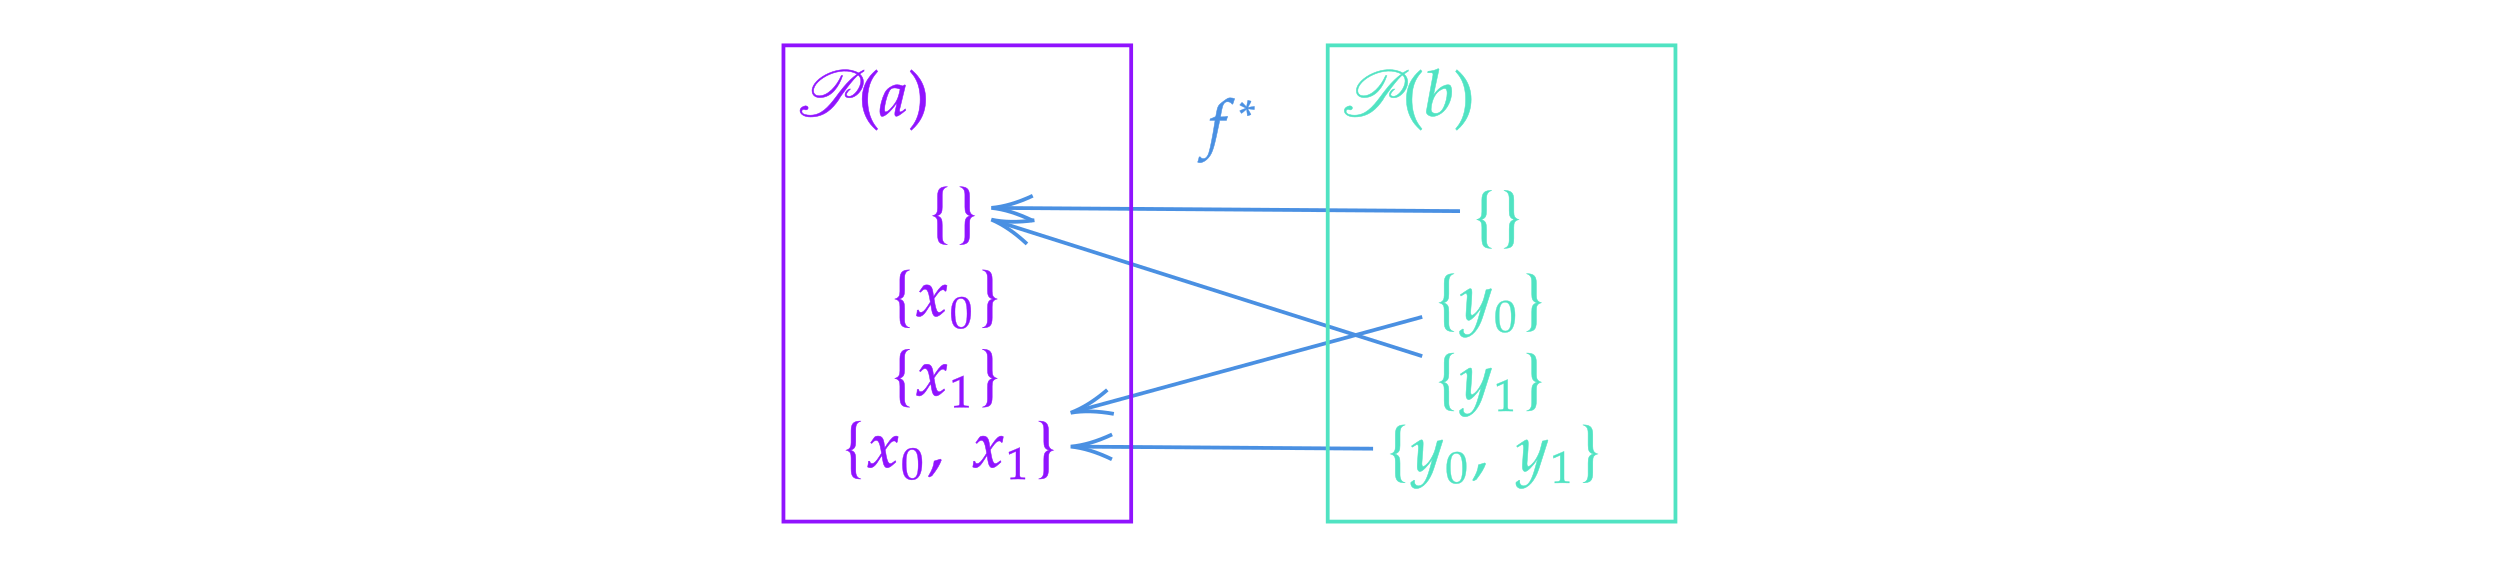
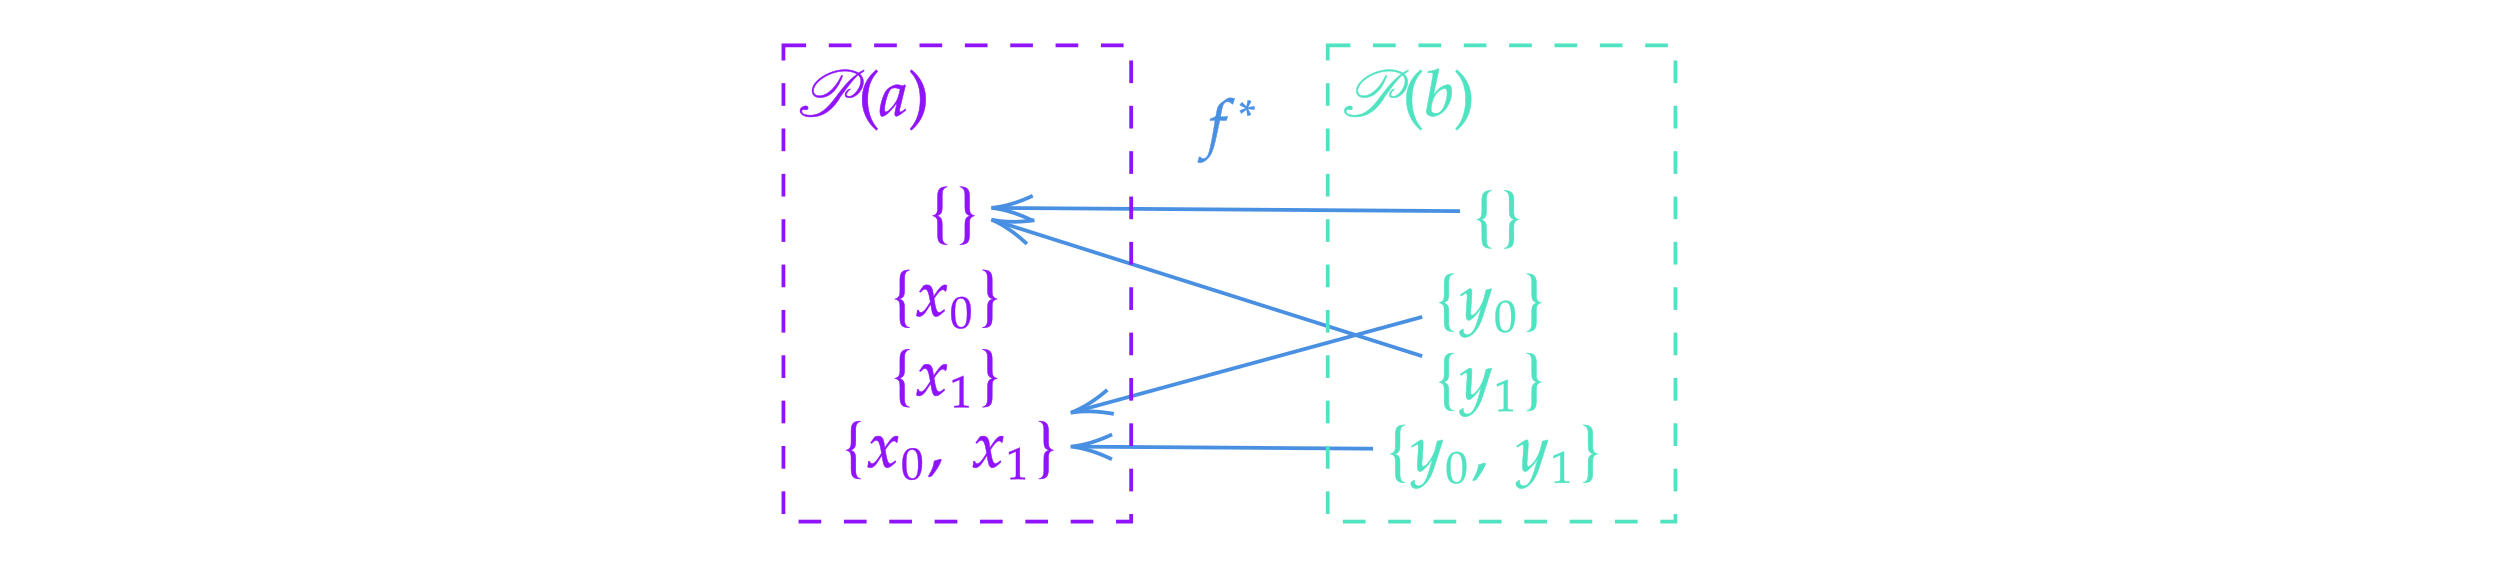
<svg xmlns="http://www.w3.org/2000/svg" x="0" y="0" width="661.433" height="152.4" style="         width:661.433px;         height:152.4px;         background: transparent;         fill: none; ">
  <svg class="role-diagram-draw-area">
    <g class="shapes-region" style="stroke: black; fill: none;">
      <g />
    </g>
    <g>
      <g class="connection-group">
        <g class="arrow-line">
          <path class="connection real" stroke-dasharray="" d="  M386.28,55.86 L264.28,55.02" style="stroke: rgb(74, 144, 226); stroke-opacity: 1; stroke-width: 1px; fill: none; fill-opacity: 1;" />
          <g stroke="rgb(74,144,226)" stroke-opacity="1" transform="matrix(0.9999756,0.00698126,-0.00698126,0.9999756,262.279,55.00278)" style="stroke: rgb(74, 144, 226); stroke-width: 1px;">
            <path d=" M10.93,-3.29 Q4.96,-0.45 0,0 Q4.96,0.45 10.93,3.29" />
          </g>
        </g>
      </g>
      <g class="connection-group">
        <g class="arrow-line">
          <path class="connection real" stroke-dasharray="" d="  M376.28,83.84 L285.21,108.68" style="stroke: rgb(74, 144, 226); stroke-opacity: 1; stroke-width: 1px; fill: none; fill-opacity: 1;" />
          <g stroke="rgb(74,144,226)" stroke-opacity="1" transform="matrix(0.9647414,-0.2631996,0.2631996,0.9647414,283.279,109.2061)" style="stroke: rgb(74, 144, 226); stroke-width: 1px;">
            <path d=" M10.93,-3.29 Q4.96,-0.45 0,0 Q4.96,0.45 10.93,3.29" />
          </g>
        </g>
      </g>
      <g class="connection-group">
        <g class="arrow-line">
          <path class="connection real" stroke-dasharray="" d="  M376.28,94.23 L264.19,58.71" style="stroke: rgb(74, 144, 226); stroke-opacity: 1; stroke-width: 1px; fill: none; fill-opacity: 1;" />
          <g stroke="rgb(74,144,226)" stroke-opacity="1" transform="matrix(0.9532962,0.3020371,-0.3020371,0.9532962,262.279,58.10235)" style="stroke: rgb(74, 144, 226); stroke-width: 1px;">
            <path d=" M10.93,-3.29 Q4.96,-0.45 0,0 Q4.96,0.45 10.93,3.29" />
          </g>
        </g>
      </g>
      <g class="connection-group">
        <g class="arrow-line">
          <path class="connection real" stroke-dasharray="" d="  M363.28,118.71 L285.28,118.17" style="stroke: rgb(74, 144, 226); stroke-opacity: 1; stroke-width: 1px; fill: none; fill-opacity: 1;" />
          <g stroke="rgb(74,144,226)" stroke-opacity="1" transform="matrix(0.9999756,0.00698126,-0.00698126,0.9999756,283.279,118.1556)" style="stroke: rgb(74, 144, 226); stroke-width: 1px;">
            <path d=" M10.93,-3.29 Q4.96,-0.45 0,0 Q4.96,0.45 10.93,3.29" />
          </g>
        </g>
      </g>
    </g>
    <g>
      <g>
-         <rect rx="0" ry="0" x="207.279" y="12" width="92" height="126" style="stroke: rgb(144, 19, 254); stroke-opacity: 1; stroke-width: 1px; fill: none; fill-opacity: 1;" />
-       </g>
-       <g>
-         <rect rx="0" ry="0" x="351.279" y="12" width="92" height="126" style="stroke: rgb(80, 227, 194); stroke-opacity: 1; stroke-width: 1px; fill: none; fill-opacity: 1;" />
+         <rect rx="0" ry="0" x="207.279" y="12" width="92" height="126" style="stroke: rgb(144, 19, 254); stroke-opacity: 1; stroke-width: 1px; fill: none; fill-opacity: 1; stroke-dasharray: 6px, 6px;" />
+       </g>
+       <g>
+         <rect rx="0" ry="0" x="351.279" y="12" width="92" height="126" style="stroke: rgb(80, 227, 194); stroke-opacity: 1; stroke-width: 1px; fill: none; fill-opacity: 1; stroke-dasharray: 6px, 6px;" />
      </g>
    </g>
    <g />
  </svg>
  <svg width="660" height="150.967" style="width:660px;height:150.967px;font-family:Asana-Math, Asana;background:transparent;">
    <g>
      <g>
        <g>
-           <g transform="matrix(1,0,0,1,715.7833,27.61664)">
+           <g transform="matrix(1,0,0,1,715.7833,27.61667)">
            <path transform="matrix(0.017,0,0,-0.017,0,0)" d="M263 689C108 689 29 566 29 324C29 207 50 106 85 57C120 8 176 -20 238 -20C389 -20 465 110 465 366C465 585 400 689 263 689ZM245 654C342 654 381 556 381 316C381 103 343 15 251 15C154 15 113 116 113 360C113 571 150 654 245 654Z" stroke="rgb(0,0,0)" stroke-opacity="1" stroke-width="8" fill="rgb(0,0,0)" fill-opacity="1" />
          </g>
        </g>
      </g>
    </g>
    <g>
      <g>
        <g>
-           <g transform="matrix(1,0,0,1,317.3,38.34998)">
+           <g transform="matrix(1,0,0,1,317.3,38.35001)">
            <path transform="matrix(0.017,0,0,-0.017,0,0)" d="M345 437L329 437L350 549C366 635 394 673 440 673C470 673 497 658 512 634L522 638C527 654 537 685 545 705L550 720C534 727 503 733 480 733C469 733 453 730 445 726C421 715 339 654 316 630C294 608 282 578 271 521L256 442C215 422 195 414 170 405L165 383L246 383L237 327C207 132 170 -54 148 -123C130 -182 100 -213 64 -213C41 -213 30 -206 12 -184L-2 -188C-6 -211 -20 -259 -25 -268C-16 -273 -1 -276 10 -276C51 -276 105 -245 144 -198C215 -114 235 -18 319 383L423 383C427 402 434 425 440 439L436 446C407 439 408 437 345 437Z" stroke="rgb(74,144,226)" stroke-opacity="1" stroke-width="8" fill="rgb(74,144,226)" fill-opacity="1" />
          </g>
        </g>
        <g>
          <g>
            <g>
              <g>
                <g transform="matrix(1,0,0,1,327.6333,31.83332)">
                  <path transform="matrix(0.0119,0,0,-0.0119,0,0)" d="M358 245L358 307L352 311L213 287L282 412L279 427L217 446L208 442L182 299L87 397L77 397L33 345L36 335L167 271L36 217L31 208L67 157L77 157L183 245L201 103L211 99L279 125L279 135L211 257L349 237Z" stroke="rgb(74,144,226)" stroke-opacity="1" stroke-width="8" fill="rgb(74,144,226)" fill-opacity="1" />
                </g>
              </g>
            </g>
          </g>
        </g>
      </g>
    </g>
    <g>
      <g>
        <g>
-           <g transform="matrix(1,0,0,1,210.95,30.61664)">
+           <g transform="matrix(1,0,0,1,210.95,30.61667)">
            <path transform="matrix(0.017,0,0,-0.017,0,0)" d="M207 -19C423 -19 550 112 645 251C645 269 894 611 950 633C980 601 988 577 988 536C988 442 885 294 801 302C721 310 793 387 826 415L810 415C756 400 691 283 807 279C954 274 1117 523 973 647C991 665 1019 680 1038 694L1038 713C985 689 971 673 953 666L953 665C677 826 229 584 229 391C229 304 301 282 351 282C536 282 649 457 705 625L685 625C612 457 474 310 343 310C288 310 252 337 252 389C252 570 683 795 932 647C782 546 638 341 613 307C475 120 366 8 200 8C150 8 70 20 70 66C70 103 104 103 134 90C178 95 183 147 130 154C-14 129 24 -22 207 -19Z" stroke="rgb(144,19,254)" stroke-opacity="1" stroke-width="8" fill="rgb(144,19,254)" fill-opacity="1" />
          </g>
        </g>
        <g>
-           <g transform="matrix(1,0,0,1,227.0833,30.79999)">
+           <g transform="matrix(1,0,0,1,227.0833,30.80002)">
            <path transform="matrix(0.017,0,0,-0.017,0,0)" d="M146 266C146 526 243 632 301 700L282 726C225 675 60 542 60 266C60 159 85 58 133 -32C168 -99 200 -138 282 -215L301 -194C255 -137 146 -15 146 266Z" stroke="rgb(144,19,254)" stroke-opacity="1" stroke-width="8" fill="rgb(144,19,254)" fill-opacity="1" />
          </g>
        </g>
        <g>
-           <g transform="matrix(1,0,0,1,232.7333,30.61664)">
+           <g transform="matrix(1,0,0,1,232.7333,30.61667)">
            <path transform="matrix(0.017,0,0,-0.017,0,0)" d="M271 204L242 77C238 60 236 42 236 26C236 4 245 -9 260 -9C283 -9 324 17 406 85L399 106C375 86 346 59 324 59C315 59 309 68 309 82C309 87 309 90 310 93L402 472L392 481L359 463C318 478 301 482 274 482C246 482 226 477 199 464C137 433 104 403 79 354C35 265 4 145 4 67C4 23 19 -11 38 -11C75 -11 155 41 271 204ZM319 414C297 305 278 253 244 201C187 117 126 59 94 59C82 59 76 72 76 99C76 163 104 280 139 360C163 415 186 433 234 433C257 433 275 429 319 414Z" stroke="rgb(144,19,254)" stroke-opacity="1" stroke-width="8" fill="rgb(144,19,254)" fill-opacity="1" />
          </g>
        </g>
        <g>
-           <g transform="matrix(1,0,0,1,240.2667,30.79999)">
+           <g transform="matrix(1,0,0,1,240.2667,30.80002)">
            <path transform="matrix(0.017,0,0,-0.017,0,0)" d="M51 726L32 700C87 636 187 526 187 266C187 -10 83 -131 32 -194L51 -215C104 -165 273 -23 273 265C273 542 108 675 51 726Z" stroke="rgb(144,19,254)" stroke-opacity="1" stroke-width="8" fill="rgb(144,19,254)" fill-opacity="1" />
          </g>
        </g>
      </g>
      <g />
      <g />
      <g />
      <g />
      <g>
        <g>
-           <g transform="matrix(1,0,0,1,210.95,132.6166)">
+           <g transform="matrix(1,0,0,1,210.95,132.6167)">
            <path transform="matrix(0.017,0,0,-0.017,0,0)" d="" stroke="rgb(144,19,254)" stroke-opacity="1" stroke-width="8" fill="rgb(144,19,254)" fill-opacity="1" />
          </g>
        </g>
      </g>
    </g>
    <g>
      <g>
        <g>
          <g transform="matrix(1,0,0,1,245.7833,61.73334)">
            <path transform="matrix(0.017,0,0,-0.017,0,0)" d="M289 -175C226 -161 206 -117 206 -45L206 128C206 207 197 253 125 272L125 274C194 292 206 335 206 409L206 595C206 667 224 707 289 726C189 726 134 703 134 578L134 392C134 327 120 292 58 273C124 254 134 223 134 151L134 -17C134 -149 176 -175 289 -175Z" stroke="rgb(144,19,254)" stroke-opacity="1" stroke-width="8" fill="rgb(144,19,254)" fill-opacity="1" />
          </g>
        </g>
        <g>
          <g transform="matrix(1,0,0,1,253.1333,61.73334)">
            <path transform="matrix(0.017,0,0,-0.017,0,0)" d="M275 273C213 292 199 327 199 392L199 578C199 703 144 726 44 726C109 707 127 667 127 595L127 409C127 335 139 292 208 274L208 272C136 253 127 207 127 128L127 -45C127 -117 107 -161 44 -175C157 -175 199 -149 199 -17L199 151C199 223 209 254 275 273Z" stroke="rgb(144,19,254)" stroke-opacity="1" stroke-width="8" fill="rgb(144,19,254)" fill-opacity="1" />
          </g>
        </g>
      </g>
    </g>
    <g>
      <g>
        <g>
          <g transform="matrix(1,0,0,1,235.8167,83.75)">
            <path transform="matrix(0.017,0,0,-0.017,0,0)" d="M289 -175C226 -161 206 -117 206 -45L206 128C206 207 197 253 125 272L125 274C194 292 206 335 206 409L206 595C206 667 224 707 289 726C189 726 134 703 134 578L134 392C134 327 120 292 58 273C124 254 134 223 134 151L134 -17C134 -149 176 -175 289 -175Z" stroke="rgb(144,19,254)" stroke-opacity="1" stroke-width="8" fill="rgb(144,19,254)" fill-opacity="1" />
          </g>
        </g>
        <g>
-           <g transform="matrix(1,0,0,1,242.3167,83.56665)">
+           <g transform="matrix(1,0,0,1,242.3167,83.56668)">
            <path transform="matrix(0.017,0,0,-0.017,0,0)" d="M9 1C24 -7 40 -11 52 -11C85 -11 124 18 155 65L231 182L242 113C255 28 278 -11 314 -11C336 -11 368 6 400 35L449 79L440 98C404 68 379 53 363 53C348 53 335 63 325 83C316 102 305 139 300 168L282 269L317 318C364 383 391 406 422 406C438 406 450 398 455 383L469 387L484 472C472 479 463 482 454 482C414 482 374 446 312 354L275 299L269 347C257 446 230 482 171 482C145 482 123 474 114 461L56 378L73 368C103 402 123 416 142 416C175 416 197 375 214 277L225 215L185 153C142 86 108 54 80 54C65 54 54 58 52 63L41 91L21 88C21 53 13 27 9 1Z" stroke="rgb(144,19,254)" stroke-opacity="1" stroke-width="8" fill="rgb(144,19,254)" fill-opacity="1" />
          </g>
        </g>
        <g>
          <g>
            <g>
              <g>
-                 <g transform="matrix(1,0,0,1,251.3167,86.74998)">
+                 <g transform="matrix(1,0,0,1,251.3167,86.73334)">
                  <path transform="matrix(0.0119,0,0,-0.0119,0,0)" d="M263 689C108 689 29 566 29 324C29 207 50 106 85 57C120 8 176 -20 238 -20C389 -20 465 110 465 366C465 585 400 689 263 689ZM245 654C342 654 381 556 381 316C381 103 343 15 251 15C154 15 113 116 113 360C113 571 150 654 245 654Z" stroke="rgb(144,19,254)" stroke-opacity="1" stroke-width="8" fill="rgb(144,19,254)" fill-opacity="1" />
                </g>
              </g>
            </g>
          </g>
        </g>
        <g>
          <g transform="matrix(1,0,0,1,259.1166,83.75)">
            <path transform="matrix(0.017,0,0,-0.017,0,0)" d="M275 273C213 292 199 327 199 392L199 578C199 703 144 726 44 726C109 707 127 667 127 595L127 409C127 335 139 292 208 274L208 272C136 253 127 207 127 128L127 -45C127 -117 107 -161 44 -175C157 -175 199 -149 199 -17L199 151C199 223 209 254 275 273Z" stroke="rgb(144,19,254)" stroke-opacity="1" stroke-width="8" fill="rgb(144,19,254)" fill-opacity="1" />
          </g>
        </g>
      </g>
    </g>
    <g>
      <g>
        <g>
          <g transform="matrix(1,0,0,1,235.8167,104.75)">
            <path transform="matrix(0.017,0,0,-0.017,0,0)" d="M289 -175C226 -161 206 -117 206 -45L206 128C206 207 197 253 125 272L125 274C194 292 206 335 206 409L206 595C206 667 224 707 289 726C189 726 134 703 134 578L134 392C134 327 120 292 58 273C124 254 134 223 134 151L134 -17C134 -149 176 -175 289 -175Z" stroke="rgb(144,19,254)" stroke-opacity="1" stroke-width="8" fill="rgb(144,19,254)" fill-opacity="1" />
          </g>
        </g>
        <g>
          <g transform="matrix(1,0,0,1,242.3167,104.5667)">
            <path transform="matrix(0.017,0,0,-0.017,0,0)" d="M9 1C24 -7 40 -11 52 -11C85 -11 124 18 155 65L231 182L242 113C255 28 278 -11 314 -11C336 -11 368 6 400 35L449 79L440 98C404 68 379 53 363 53C348 53 335 63 325 83C316 102 305 139 300 168L282 269L317 318C364 383 391 406 422 406C438 406 450 398 455 383L469 387L484 472C472 479 463 482 454 482C414 482 374 446 312 354L275 299L269 347C257 446 230 482 171 482C145 482 123 474 114 461L56 378L73 368C103 402 123 416 142 416C175 416 197 375 214 277L225 215L185 153C142 86 108 54 80 54C65 54 54 58 52 63L41 91L21 88C21 53 13 27 9 1Z" stroke="rgb(144,19,254)" stroke-opacity="1" stroke-width="8" fill="rgb(144,19,254)" fill-opacity="1" />
          </g>
        </g>
        <g>
          <g>
            <g>
              <g>
                <g transform="matrix(1,0,0,1,251.3167,107.75)">
                  <path transform="matrix(0.0119,0,0,-0.0119,0,0)" d="M418 -3L418 27L366 30C311 33 301 44 301 96L301 700L60 598L67 548L217 614L217 96C217 44 206 33 152 30L96 27L96 -3C250 0 250 0 261 0C292 0 402 -3 418 -3Z" stroke="rgb(144,19,254)" stroke-opacity="1" stroke-width="8" fill="rgb(144,19,254)" fill-opacity="1" />
                </g>
              </g>
            </g>
          </g>
        </g>
        <g>
          <g transform="matrix(1,0,0,1,259.1166,104.75)">
            <path transform="matrix(0.017,0,0,-0.017,0,0)" d="M275 273C213 292 199 327 199 392L199 578C199 703 144 726 44 726C109 707 127 667 127 595L127 409C127 335 139 292 208 274L208 272C136 253 127 207 127 128L127 -45C127 -117 107 -161 44 -175C157 -175 199 -149 199 -17L199 151C199 223 209 254 275 273Z" stroke="rgb(144,19,254)" stroke-opacity="1" stroke-width="8" fill="rgb(144,19,254)" fill-opacity="1" />
          </g>
        </g>
      </g>
    </g>
    <g>
      <g>
        <g>
          <g transform="matrix(1,0,0,1,222.9,123.75)">
            <path transform="matrix(0.017,0,0,-0.017,0,0)" d="M289 -175C226 -161 206 -117 206 -45L206 128C206 207 197 253 125 272L125 274C194 292 206 335 206 409L206 595C206 667 224 707 289 726C189 726 134 703 134 578L134 392C134 327 120 292 58 273C124 254 134 223 134 151L134 -17C134 -149 176 -175 289 -175Z" stroke="rgb(144,19,254)" stroke-opacity="1" stroke-width="8" fill="rgb(144,19,254)" fill-opacity="1" />
          </g>
        </g>
        <g>
          <g transform="matrix(1,0,0,1,229.4,123.5667)">
            <path transform="matrix(0.017,0,0,-0.017,0,0)" d="M9 1C24 -7 40 -11 52 -11C85 -11 124 18 155 65L231 182L242 113C255 28 278 -11 314 -11C336 -11 368 6 400 35L449 79L440 98C404 68 379 53 363 53C348 53 335 63 325 83C316 102 305 139 300 168L282 269L317 318C364 383 391 406 422 406C438 406 450 398 455 383L469 387L484 472C472 479 463 482 454 482C414 482 374 446 312 354L275 299L269 347C257 446 230 482 171 482C145 482 123 474 114 461L56 378L73 368C103 402 123 416 142 416C175 416 197 375 214 277L225 215L185 153C142 86 108 54 80 54C65 54 54 58 52 63L41 91L21 88C21 53 13 27 9 1Z" stroke="rgb(144,19,254)" stroke-opacity="1" stroke-width="8" fill="rgb(144,19,254)" fill-opacity="1" />
          </g>
        </g>
        <g>
          <g>
            <g>
              <g>
-                 <g transform="matrix(1,0,0,1,238.4,126.7333)">
+                 <g transform="matrix(1,0,0,1,238.4,126.75)">
                  <path transform="matrix(0.0119,0,0,-0.0119,0,0)" d="M263 689C108 689 29 566 29 324C29 207 50 106 85 57C120 8 176 -20 238 -20C389 -20 465 110 465 366C465 585 400 689 263 689ZM245 654C342 654 381 556 381 316C381 103 343 15 251 15C154 15 113 116 113 360C113 571 150 654 245 654Z" stroke="rgb(144,19,254)" stroke-opacity="1" stroke-width="8" fill="rgb(144,19,254)" fill-opacity="1" />
                </g>
              </g>
            </g>
          </g>
        </g>
        <g>
          <g transform="matrix(1,0,0,1,245.35,123.5667)">
            <path transform="matrix(0.017,0,0,-0.017,0,0)" d="M204 123C177 114 159 108 106 93C99 17 74 -48 16 -144L30 -155L71 -136C152 -31 190 32 218 109Z" stroke="rgb(144,19,254)" stroke-opacity="1" stroke-width="8" fill="rgb(144,19,254)" fill-opacity="1" />
          </g>
        </g>
        <g>
          <g transform="matrix(1,0,0,1,252.9833,123.5667)">
            <path transform="matrix(0.017,0,0,-0.017,0,0)" d="M258 1C273 -7 289 -11 301 -11C334 -11 373 18 404 65L480 182L491 113C504 28 527 -11 563 -11C585 -11 617 6 649 35L698 79L689 98C653 68 628 53 612 53C597 53 584 63 574 83C565 102 554 139 549 168L531 269L566 318C613 383 640 406 671 406C687 406 699 398 704 383L718 387L733 472C721 479 712 482 703 482C663 482 623 446 561 354L524 299L518 347C506 446 479 482 420 482C394 482 372 474 363 461L305 378L322 368C352 402 372 416 391 416C424 416 446 375 463 277L474 215L434 153C391 86 357 54 329 54C314 54 303 58 301 63L290 91L270 88C270 53 262 27 258 1Z" stroke="rgb(144,19,254)" stroke-opacity="1" stroke-width="8" fill="rgb(144,19,254)" fill-opacity="1" />
          </g>
        </g>
        <g>
          <g>
            <g>
              <g>
-                 <g transform="matrix(1,0,0,1,266.2167,126.7333)">
+                 <g transform="matrix(1,0,0,1,266.2167,126.75)">
                  <path transform="matrix(0.0119,0,0,-0.0119,0,0)" d="M418 -3L418 27L366 30C311 33 301 44 301 96L301 700L60 598L67 548L217 614L217 96C217 44 206 33 152 30L96 27L96 -3C250 0 250 0 261 0C292 0 402 -3 418 -3Z" stroke="rgb(144,19,254)" stroke-opacity="1" stroke-width="8" fill="rgb(144,19,254)" fill-opacity="1" />
                </g>
              </g>
            </g>
          </g>
        </g>
        <g>
          <g transform="matrix(1,0,0,1,274.0167,123.75)">
            <path transform="matrix(0.017,0,0,-0.017,0,0)" d="M275 273C213 292 199 327 199 392L199 578C199 703 144 726 44 726C109 707 127 667 127 595L127 409C127 335 139 292 208 274L208 272C136 253 127 207 127 128L127 -45C127 -117 107 -161 44 -175C157 -175 199 -149 199 -17L199 151C199 223 209 254 275 273Z" stroke="rgb(144,19,254)" stroke-opacity="1" stroke-width="8" fill="rgb(144,19,254)" fill-opacity="1" />
          </g>
        </g>
      </g>
    </g>
    <g>
      <g>
        <g>
-           <g transform="matrix(1,0,0,1,354.95,30.61664)">
+           <g transform="matrix(1,0,0,1,354.95,30.61667)">
            <path transform="matrix(0.017,0,0,-0.017,0,0)" d="M207 -19C423 -19 550 112 645 251C645 269 894 611 950 633C980 601 988 577 988 536C988 442 885 294 801 302C721 310 793 387 826 415L810 415C756 400 691 283 807 279C954 274 1117 523 973 647C991 665 1019 680 1038 694L1038 713C985 689 971 673 953 666L953 665C677 826 229 584 229 391C229 304 301 282 351 282C536 282 649 457 705 625L685 625C612 457 474 310 343 310C288 310 252 337 252 389C252 570 683 795 932 647C782 546 638 341 613 307C475 120 366 8 200 8C150 8 70 20 70 66C70 103 104 103 134 90C178 95 183 147 130 154C-14 129 24 -22 207 -19Z" stroke="rgb(80,227,194)" stroke-opacity="1" stroke-width="8" fill="rgb(80,227,194)" fill-opacity="1" />
          </g>
        </g>
        <g>
-           <g transform="matrix(1,0,0,1,371.0833,30.79999)">
+           <g transform="matrix(1,0,0,1,371.0833,30.80002)">
            <path transform="matrix(0.017,0,0,-0.017,0,0)" d="M146 266C146 526 243 632 301 700L282 726C225 675 60 542 60 266C60 159 85 58 133 -32C168 -99 200 -138 282 -215L301 -194C255 -137 146 -15 146 266Z" stroke="rgb(80,227,194)" stroke-opacity="1" stroke-width="8" fill="rgb(80,227,194)" fill-opacity="1" />
          </g>
        </g>
        <g>
-           <g transform="matrix(1,0,0,1,376.7333,30.61664)">
+           <g transform="matrix(1,0,0,1,376.7333,30.61667)">
            <path transform="matrix(0.017,0,0,-0.017,0,0)" d="M235 722L223 733C171 707 135 698 63 691L59 670L107 670C131 670 141 663 141 646C141 639 140 628 139 622L38 71C37 68 37 64 37 61C37 22 85 -11 140 -11C177 -11 228 8 271 39C367 107 433 244 433 376C433 414 424 453 412 468C405 477 392 482 377 482C353 482 323 474 295 460C244 433 211 403 149 324ZM322 424C348 424 361 401 361 352C361 288 340 202 310 137C277 68 237 36 183 36C137 36 112 59 112 101C112 135 127 276 208 361C241 395 293 424 322 424Z" stroke="rgb(80,227,194)" stroke-opacity="1" stroke-width="8" fill="rgb(80,227,194)" fill-opacity="1" />
          </g>
        </g>
        <g>
-           <g transform="matrix(1,0,0,1,384.5833,30.79999)">
+           <g transform="matrix(1,0,0,1,384.5833,30.80002)">
            <path transform="matrix(0.017,0,0,-0.017,0,0)" d="M51 726L32 700C87 636 187 526 187 266C187 -10 83 -131 32 -194L51 -215C104 -165 273 -23 273 265C273 542 108 675 51 726Z" stroke="rgb(80,227,194)" stroke-opacity="1" stroke-width="8" fill="rgb(80,227,194)" fill-opacity="1" />
          </g>
        </g>
      </g>
      <g />
      <g />
      <g />
      <g />
      <g>
        <g>
-           <g transform="matrix(1,0,0,1,354.95,132.6166)">
+           <g transform="matrix(1,0,0,1,354.95,132.6167)">
            <path transform="matrix(0.017,0,0,-0.017,0,0)" d="" stroke="rgb(80,227,194)" stroke-opacity="1" stroke-width="8" fill="rgb(80,227,194)" fill-opacity="1" />
          </g>
        </g>
      </g>
    </g>
    <g>
      <g>
        <g>
          <g transform="matrix(1,0,0,1,389.7833,62.73334)">
            <path transform="matrix(0.017,0,0,-0.017,0,0)" d="M289 -175C226 -161 206 -117 206 -45L206 128C206 207 197 253 125 272L125 274C194 292 206 335 206 409L206 595C206 667 224 707 289 726C189 726 134 703 134 578L134 392C134 327 120 292 58 273C124 254 134 223 134 151L134 -17C134 -149 176 -175 289 -175Z" stroke="rgb(80,227,194)" stroke-opacity="1" stroke-width="8" fill="rgb(80,227,194)" fill-opacity="1" />
          </g>
        </g>
        <g>
          <g transform="matrix(1,0,0,1,397.1333,62.73334)">
            <path transform="matrix(0.017,0,0,-0.017,0,0)" d="M275 273C213 292 199 327 199 392L199 578C199 703 144 726 44 726C109 707 127 667 127 595L127 409C127 335 139 292 208 274L208 272C136 253 127 207 127 128L127 -45C127 -117 107 -161 44 -175C157 -175 199 -149 199 -17L199 151C199 223 209 254 275 273Z" stroke="rgb(80,227,194)" stroke-opacity="1" stroke-width="8" fill="rgb(80,227,194)" fill-opacity="1" />
          </g>
        </g>
      </g>
    </g>
    <g>
      <g>
        <g>
          <g transform="matrix(1,0,0,1,379.8167,84.75)">
            <path transform="matrix(0.017,0,0,-0.017,0,0)" d="M289 -175C226 -161 206 -117 206 -45L206 128C206 207 197 253 125 272L125 274C194 292 206 335 206 409L206 595C206 667 224 707 289 726C189 726 134 703 134 578L134 392C134 327 120 292 58 273C124 254 134 223 134 151L134 -17C134 -149 176 -175 289 -175Z" stroke="rgb(80,227,194)" stroke-opacity="1" stroke-width="8" fill="rgb(80,227,194)" fill-opacity="1" />
          </g>
        </g>
        <g>
-           <g transform="matrix(1,0,0,1,386.3,84.56665)">
+           <g transform="matrix(1,0,0,1,386.3,84.56668)">
            <path transform="matrix(0.017,0,0,-0.017,0,0)" d="M-7 -180C-8 -187 -8 -193 -8 -198C-8 -241 29 -276 74 -276C180 -276 290 -152 349 33L490 473L479 482C450 471 427 465 405 463L370 331C358 284 323 211 290 162C255 111 206 67 184 67C172 67 163 90 164 115L180 322C182 353 184 391 184 419C184 464 177 482 160 482C147 482 133 475 85 442L3 386L14 368L64 398C69 401 80 410 89 410C103 410 111 391 111 358C111 357 111 351 110 343L93 100L92 60C92 18 110 -11 135 -11C172 -11 256 74 331 187L282 16C231 -161 181 -234 111 -234C76 -234 49 -207 49 -172C49 -167 50 -159 51 -150L41 -146Z" stroke="rgb(80,227,194)" stroke-opacity="1" stroke-width="8" fill="rgb(80,227,194)" fill-opacity="1" />
          </g>
        </g>
        <g>
          <g>
            <g>
              <g>
-                 <g transform="matrix(1,0,0,1,395.3,87.74998)">
+                 <g transform="matrix(1,0,0,1,395.3,87.75001)">
                  <path transform="matrix(0.0119,0,0,-0.0119,0,0)" d="M263 689C108 689 29 566 29 324C29 207 50 106 85 57C120 8 176 -20 238 -20C389 -20 465 110 465 366C465 585 400 689 263 689ZM245 654C342 654 381 556 381 316C381 103 343 15 251 15C154 15 113 116 113 360C113 571 150 654 245 654Z" stroke="rgb(80,227,194)" stroke-opacity="1" stroke-width="8" fill="rgb(80,227,194)" fill-opacity="1" />
                </g>
              </g>
            </g>
          </g>
        </g>
        <g>
          <g transform="matrix(1,0,0,1,403.1,84.75)">
            <path transform="matrix(0.017,0,0,-0.017,0,0)" d="M275 273C213 292 199 327 199 392L199 578C199 703 144 726 44 726C109 707 127 667 127 595L127 409C127 335 139 292 208 274L208 272C136 253 127 207 127 128L127 -45C127 -117 107 -161 44 -175C157 -175 199 -149 199 -17L199 151C199 223 209 254 275 273Z" stroke="rgb(80,227,194)" stroke-opacity="1" stroke-width="8" fill="rgb(80,227,194)" fill-opacity="1" />
          </g>
        </g>
      </g>
    </g>
    <g>
      <g>
        <g>
          <g transform="matrix(1,0,0,1,379.8167,105.75)">
            <path transform="matrix(0.017,0,0,-0.017,0,0)" d="M289 -175C226 -161 206 -117 206 -45L206 128C206 207 197 253 125 272L125 274C194 292 206 335 206 409L206 595C206 667 224 707 289 726C189 726 134 703 134 578L134 392C134 327 120 292 58 273C124 254 134 223 134 151L134 -17C134 -149 176 -175 289 -175Z" stroke="rgb(80,227,194)" stroke-opacity="1" stroke-width="8" fill="rgb(80,227,194)" fill-opacity="1" />
          </g>
        </g>
        <g>
-           <g transform="matrix(1,0,0,1,386.3,105.55)">
+           <g transform="matrix(1,0,0,1,386.3,105.5667)">
            <path transform="matrix(0.017,0,0,-0.017,0,0)" d="M-7 -180C-8 -187 -8 -193 -8 -198C-8 -241 29 -276 74 -276C180 -276 290 -152 349 33L490 473L479 482C450 471 427 465 405 463L370 331C358 284 323 211 290 162C255 111 206 67 184 67C172 67 163 90 164 115L180 322C182 353 184 391 184 419C184 464 177 482 160 482C147 482 133 475 85 442L3 386L14 368L64 398C69 401 80 410 89 410C103 410 111 391 111 358C111 357 111 351 110 343L93 100L92 60C92 18 110 -11 135 -11C172 -11 256 74 331 187L282 16C231 -161 181 -234 111 -234C76 -234 49 -207 49 -172C49 -167 50 -159 51 -150L41 -146Z" stroke="rgb(80,227,194)" stroke-opacity="1" stroke-width="8" fill="rgb(80,227,194)" fill-opacity="1" />
          </g>
        </g>
        <g>
          <g>
            <g>
              <g>
-                 <g transform="matrix(1,0,0,1,395.3,108.7333)">
+                 <g transform="matrix(1,0,0,1,395.3,108.75)">
                  <path transform="matrix(0.0119,0,0,-0.0119,0,0)" d="M418 -3L418 27L366 30C311 33 301 44 301 96L301 700L60 598L67 548L217 614L217 96C217 44 206 33 152 30L96 27L96 -3C250 0 250 0 261 0C292 0 402 -3 418 -3Z" stroke="rgb(80,227,194)" stroke-opacity="1" stroke-width="8" fill="rgb(80,227,194)" fill-opacity="1" />
                </g>
              </g>
            </g>
          </g>
        </g>
        <g>
          <g transform="matrix(1,0,0,1,403.1,105.75)">
            <path transform="matrix(0.017,0,0,-0.017,0,0)" d="M275 273C213 292 199 327 199 392L199 578C199 703 144 726 44 726C109 707 127 667 127 595L127 409C127 335 139 292 208 274L208 272C136 253 127 207 127 128L127 -45C127 -117 107 -161 44 -175C157 -175 199 -149 199 -17L199 151C199 223 209 254 275 273Z" stroke="rgb(80,227,194)" stroke-opacity="1" stroke-width="8" fill="rgb(80,227,194)" fill-opacity="1" />
          </g>
        </g>
      </g>
    </g>
    <g>
      <g>
        <g>
          <g transform="matrix(1,0,0,1,366.9,124.75)">
            <path transform="matrix(0.017,0,0,-0.017,0,0)" d="M289 -175C226 -161 206 -117 206 -45L206 128C206 207 197 253 125 272L125 274C194 292 206 335 206 409L206 595C206 667 224 707 289 726C189 726 134 703 134 578L134 392C134 327 120 292 58 273C124 254 134 223 134 151L134 -17C134 -149 176 -175 289 -175Z" stroke="rgb(80,227,194)" stroke-opacity="1" stroke-width="8" fill="rgb(80,227,194)" fill-opacity="1" />
          </g>
        </g>
        <g>
          <g transform="matrix(1,0,0,1,373.4,124.5667)">
            <path transform="matrix(0.017,0,0,-0.017,0,0)" d="M-7 -180C-8 -187 -8 -193 -8 -198C-8 -241 29 -276 74 -276C180 -276 290 -152 349 33L490 473L479 482C450 471 427 465 405 463L370 331C358 284 323 211 290 162C255 111 206 67 184 67C172 67 163 90 164 115L180 322C182 353 184 391 184 419C184 464 177 482 160 482C147 482 133 475 85 442L3 386L14 368L64 398C69 401 80 410 89 410C103 410 111 391 111 358C111 357 111 351 110 343L93 100L92 60C92 18 110 -11 135 -11C172 -11 256 74 331 187L282 16C231 -161 181 -234 111 -234C76 -234 49 -207 49 -172C49 -167 50 -159 51 -150L41 -146Z" stroke="rgb(80,227,194)" stroke-opacity="1" stroke-width="8" fill="rgb(80,227,194)" fill-opacity="1" />
          </g>
        </g>
        <g>
          <g>
            <g>
              <g>
-                 <g transform="matrix(1,0,0,1,382.4,127.75)">
+                 <g transform="matrix(1,0,0,1,382.4,127.7333)">
                  <path transform="matrix(0.0119,0,0,-0.0119,0,0)" d="M263 689C108 689 29 566 29 324C29 207 50 106 85 57C120 8 176 -20 238 -20C389 -20 465 110 465 366C465 585 400 689 263 689ZM245 654C342 654 381 556 381 316C381 103 343 15 251 15C154 15 113 116 113 360C113 571 150 654 245 654Z" stroke="rgb(80,227,194)" stroke-opacity="1" stroke-width="8" fill="rgb(80,227,194)" fill-opacity="1" />
                </g>
              </g>
            </g>
          </g>
        </g>
        <g>
          <g transform="matrix(1,0,0,1,389.35,124.5667)">
            <path transform="matrix(0.017,0,0,-0.017,0,0)" d="M204 123C177 114 159 108 106 93C99 17 74 -48 16 -144L30 -155L71 -136C152 -31 190 32 218 109Z" stroke="rgb(80,227,194)" stroke-opacity="1" stroke-width="8" fill="rgb(80,227,194)" fill-opacity="1" />
          </g>
        </g>
        <g>
          <g transform="matrix(1,0,0,1,396.9833,124.5667)">
            <path transform="matrix(0.017,0,0,-0.017,0,0)" d="M242 -180C241 -187 241 -193 241 -198C241 -241 278 -276 323 -276C429 -276 539 -152 598 33L739 473L728 482C699 471 676 465 654 463L619 331C607 284 572 211 539 162C504 111 455 67 433 67C421 67 412 90 413 115L429 322C431 353 433 391 433 419C433 464 426 482 409 482C396 482 382 475 334 442L252 386L263 368L313 398C318 401 329 410 338 410C352 410 360 391 360 358C360 357 360 351 359 343L342 100L341 60C341 18 359 -11 384 -11C421 -11 505 74 580 187L531 16C480 -161 430 -234 360 -234C325 -234 298 -207 298 -172C298 -167 299 -159 300 -150L290 -146Z" stroke="rgb(80,227,194)" stroke-opacity="1" stroke-width="8" fill="rgb(80,227,194)" fill-opacity="1" />
          </g>
        </g>
        <g>
          <g>
            <g>
              <g>
-                 <g transform="matrix(1,0,0,1,410.2167,127.75)">
+                 <g transform="matrix(1,0,0,1,410.2167,127.7333)">
                  <path transform="matrix(0.0119,0,0,-0.0119,0,0)" d="M418 -3L418 27L366 30C311 33 301 44 301 96L301 700L60 598L67 548L217 614L217 96C217 44 206 33 152 30L96 27L96 -3C250 0 250 0 261 0C292 0 402 -3 418 -3Z" stroke="rgb(80,227,194)" stroke-opacity="1" stroke-width="8" fill="rgb(80,227,194)" fill-opacity="1" />
                </g>
              </g>
            </g>
          </g>
        </g>
        <g>
          <g transform="matrix(1,0,0,1,418.0167,124.75)">
            <path transform="matrix(0.017,0,0,-0.017,0,0)" d="M275 273C213 292 199 327 199 392L199 578C199 703 144 726 44 726C109 707 127 667 127 595L127 409C127 335 139 292 208 274L208 272C136 253 127 207 127 128L127 -45C127 -117 107 -161 44 -175C157 -175 199 -149 199 -17L199 151C199 223 209 254 275 273Z" stroke="rgb(80,227,194)" stroke-opacity="1" stroke-width="8" fill="rgb(80,227,194)" fill-opacity="1" />
          </g>
        </g>
      </g>
    </g>
  </svg>
</svg>
